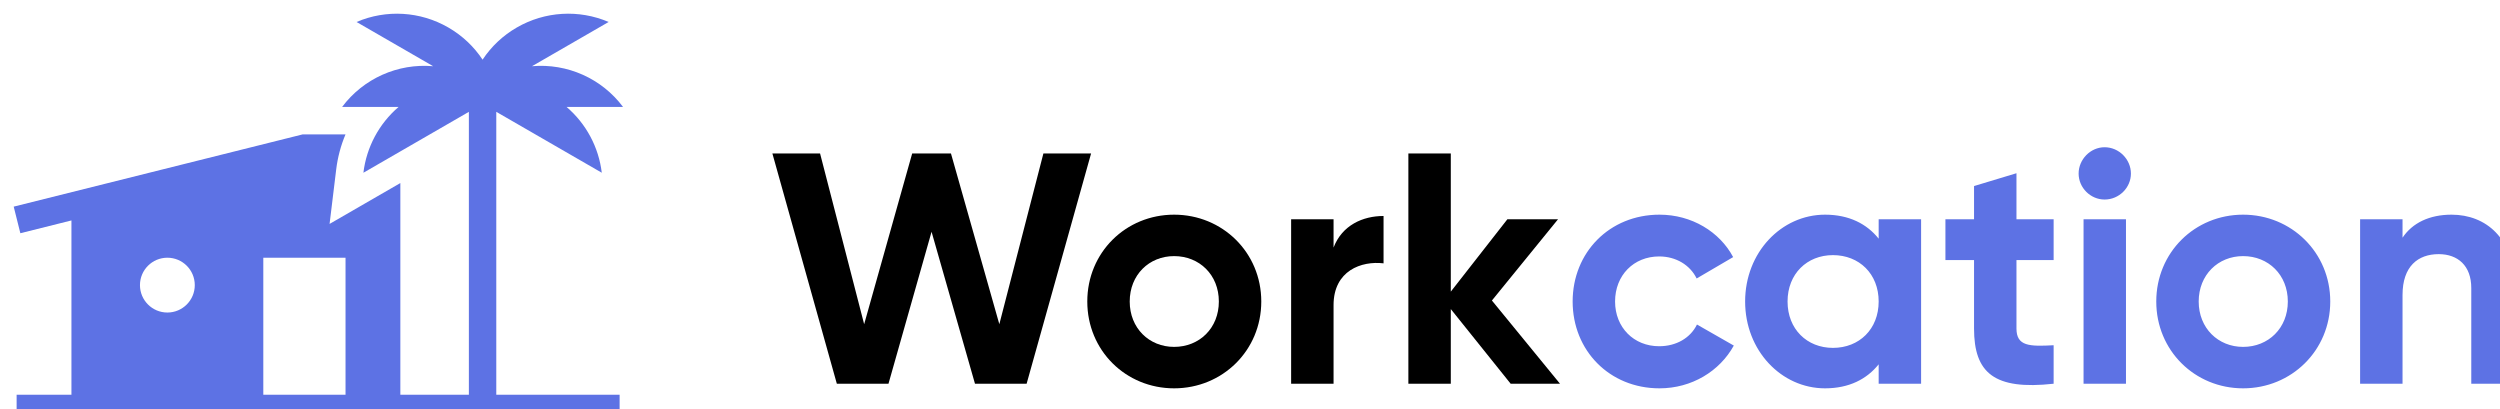
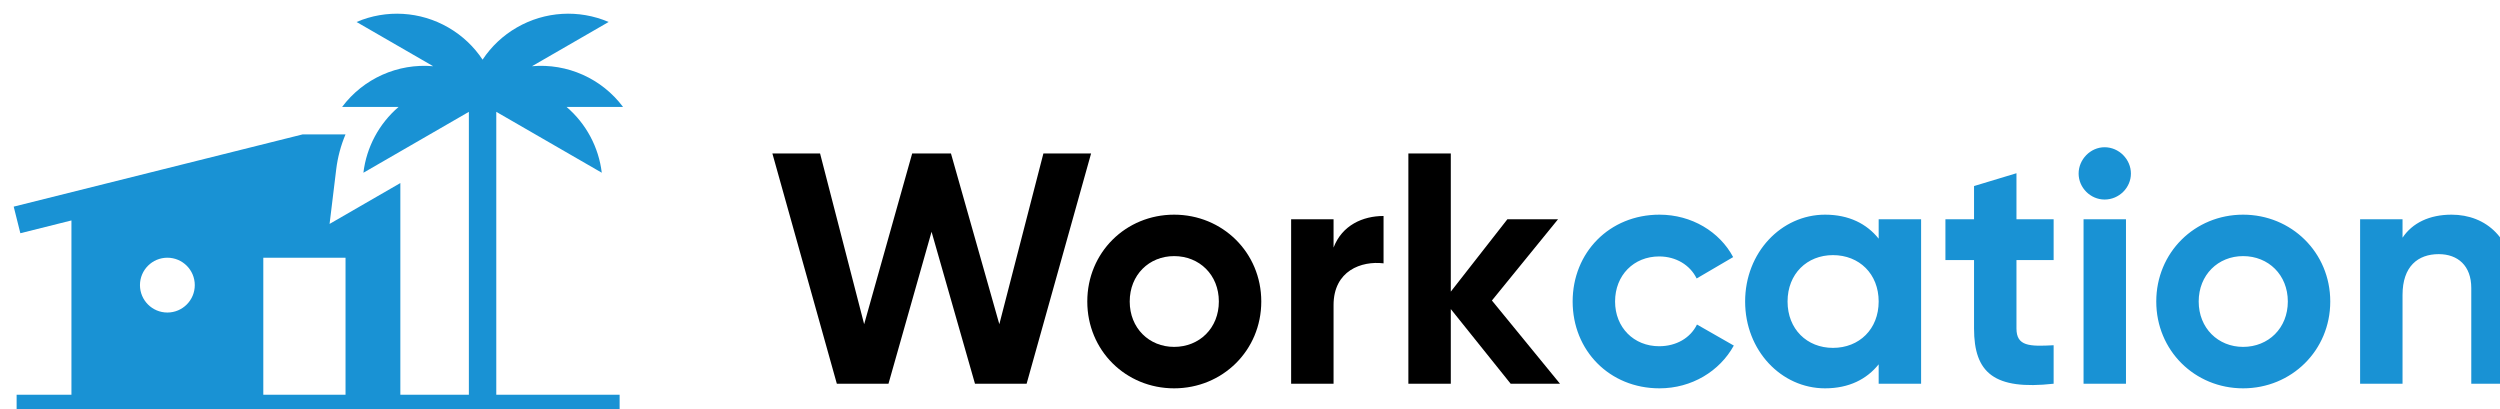
<svg xmlns="http://www.w3.org/2000/svg">
-   <path d="M121.09 28.336c2.352 0 4.392-1.248 5.424-3.12l-2.688-1.536c-.48.984-1.512 1.584-2.76 1.584-1.848 0-3.216-1.368-3.216-3.264 0-1.92 1.368-3.288 3.216-3.288 1.224 0 2.256.624 2.736 1.608l2.664-1.56c-.984-1.848-3.024-3.096-5.376-3.096-3.648 0-6.336 2.76-6.336 6.336 0 3.576 2.688 6.336 6.336 6.336zM137.084 16v1.416c-.864-1.08-2.16-1.752-3.912-1.752-3.192 0-5.832 2.76-5.832 6.336 0 3.576 2.64 6.336 5.832 6.336 1.752 0 3.048-.672 3.912-1.752V28h3.096V16h-3.096zm-3.336 9.384c-1.896 0-3.312-1.368-3.312-3.384s1.416-3.384 3.312-3.384c1.92 0 3.336 1.368 3.336 3.384s-1.416 3.384-3.336 3.384zM149.851 18.976V16h-2.712v-3.36l-3.096.936V16h-2.088v2.976h2.088v4.992c0 3.24 1.464 4.512 5.808 4.032v-2.808c-1.776.096-2.712.072-2.712-1.224v-4.992h2.712zM153.57 14.56c1.056 0 1.92-.864 1.92-1.896s-.864-1.92-1.92-1.92c-1.032 0-1.896.888-1.896 1.92s.864 1.896 1.896 1.896zM152.034 28h3.096V16h-3.096v12zM163.676 28.336c3.528 0 6.36-2.76 6.36-6.336 0-3.576-2.832-6.336-6.36-6.336-3.528 0-6.336 2.76-6.336 6.336 0 3.576 2.808 6.336 6.336 6.336zm0-3.024c-1.824 0-3.24-1.368-3.24-3.312 0-1.944 1.416-3.312 3.24-3.312 1.848 0 3.264 1.368 3.264 3.312 0 1.944-1.416 3.312-3.264 3.312zM178.886 15.664c-1.608 0-2.856.6-3.576 1.68V16h-3.096v12h3.096v-6.48c0-2.088 1.128-2.976 2.64-2.976 1.392 0 2.376.84 2.376 2.472V28h3.096v-7.368c0-3.192-1.992-4.968-4.536-4.968z" fill="#5D72E4" />
+   <path d="M121.09 28.336c2.352 0 4.392-1.248 5.424-3.12l-2.688-1.536c-.48.984-1.512 1.584-2.76 1.584-1.848 0-3.216-1.368-3.216-3.264 0-1.92 1.368-3.288 3.216-3.288 1.224 0 2.256.624 2.736 1.608l2.664-1.56c-.984-1.848-3.024-3.096-5.376-3.096-3.648 0-6.336 2.76-6.336 6.336 0 3.576 2.688 6.336 6.336 6.336zM137.084 16v1.416c-.864-1.08-2.16-1.752-3.912-1.752-3.192 0-5.832 2.76-5.832 6.336 0 3.576 2.64 6.336 5.832 6.336 1.752 0 3.048-.672 3.912-1.752V28h3.096V16h-3.096zm-3.336 9.384c-1.896 0-3.312-1.368-3.312-3.384s1.416-3.384 3.312-3.384c1.92 0 3.336 1.368 3.336 3.384s-1.416 3.384-3.336 3.384zM149.851 18.976V16h-2.712v-3.36l-3.096.936V16h-2.088v2.976h2.088v4.992c0 3.24 1.464 4.512 5.808 4.032v-2.808c-1.776.096-2.712.072-2.712-1.224v-4.992h2.712zM153.57 14.56c1.056 0 1.92-.864 1.92-1.896s-.864-1.92-1.92-1.92c-1.032 0-1.896.888-1.896 1.92s.864 1.896 1.896 1.896zM152.034 28h3.096V16h-3.096v12zM163.676 28.336c3.528 0 6.36-2.76 6.36-6.336 0-3.576-2.832-6.336-6.36-6.336-3.528 0-6.336 2.76-6.336 6.336 0 3.576 2.808 6.336 6.336 6.336zm0-3.024c-1.824 0-3.24-1.368-3.24-3.312 0-1.944 1.416-3.312 3.24-3.312 1.848 0 3.264 1.368 3.264 3.312 0 1.944-1.416 3.312-3.264 3.312zM178.886 15.664c-1.608 0-2.856.6-3.576 1.68V16h-3.096v12h3.096v-6.48c0-2.088 1.128-2.976 2.64-2.976 1.392 0 2.376.84 2.376 2.472V28h3.096v-7.368c0-3.192-1.992-4.968-4.536-4.968z" fill="#1992d4" />
  <path d="M61.063 28h3.768l3.144-11.088L71.143 28h3.768l4.704-16.8h-3.48L72.92 23.656 69.391 11.2H66.56l-3.504 12.456L59.84 11.2h-3.48L61.063 28zM85.674 28.336c3.528 0 6.36-2.76 6.36-6.336 0-3.576-2.832-6.336-6.36-6.336-3.528 0-6.336 2.76-6.336 6.336 0 3.576 2.808 6.336 6.336 6.336zm0-3.024c-1.824 0-3.24-1.368-3.24-3.312 0-1.944 1.416-3.312 3.24-3.312 1.848 0 3.264 1.368 3.264 3.312 0 1.944-1.416 3.312-3.264 3.312zM97.308 18.064V16h-3.096v12h3.096v-5.736c0-2.52 2.04-3.24 3.648-3.048V15.76c-1.512 0-3.024.672-3.648 2.304zM113.831 28l-4.968-6.072L113.687 16h-3.696l-4.128 5.28V11.2h-3.096V28h3.096v-5.448L110.231 28h3.6z" fill="#000" />
-   <path clip-rule="evenodd" d="M43.911 12.604L36.213 8.16v20.645h9v2h-44v-2h4v-12.72l-3.728.933L1 15.078l21.09-5.273h3.122a9.552 9.552 0 0 0-.68 2.559l-.483 3.975 5.164-2.982v15.448h5V8.161l-7.696 4.444a7.502 7.502 0 0 1 2.565-4.8h-4.12a7.489 7.489 0 0 1 6.646-2.973l-5.591-3.228a7.488 7.488 0 0 1 6.696.402c1.039.6 1.88 1.41 2.5 2.347a7.461 7.461 0 0 1 2.5-2.347 7.49 7.49 0 0 1 6.698-.402l-5.593 3.228a7.488 7.488 0 0 1 6.646 2.973h-4.12a7.498 7.498 0 0 1 2.567 4.8zM25.213 28.805v-10h-6v10h6zm-11-8a2 2 0 1 1-4 0 2 2 0 0 1 4 0z" fill="#5D72E4" fill-rule="evenodd" />
+   <path clip-rule="evenodd" d="M43.911 12.604L36.213 8.16v20.645h9v2h-44v-2h4v-12.72l-3.728.933L1 15.078l21.09-5.273h3.122a9.552 9.552 0 0 0-.68 2.559l-.483 3.975 5.164-2.982v15.448h5V8.161l-7.696 4.444a7.502 7.502 0 0 1 2.565-4.8h-4.12a7.489 7.489 0 0 1 6.646-2.973l-5.591-3.228a7.488 7.488 0 0 1 6.696.402c1.039.6 1.88 1.41 2.5 2.347a7.461 7.461 0 0 1 2.5-2.347 7.49 7.49 0 0 1 6.698-.402l-5.593 3.228a7.488 7.488 0 0 1 6.646 2.973h-4.12a7.498 7.498 0 0 1 2.567 4.8zM25.213 28.805v-10h-6v10h6zm-11-8a2 2 0 1 1-4 0 2 2 0 0 1 4 0z" fill="#1992d4" fill-rule="evenodd" />
</svg>
